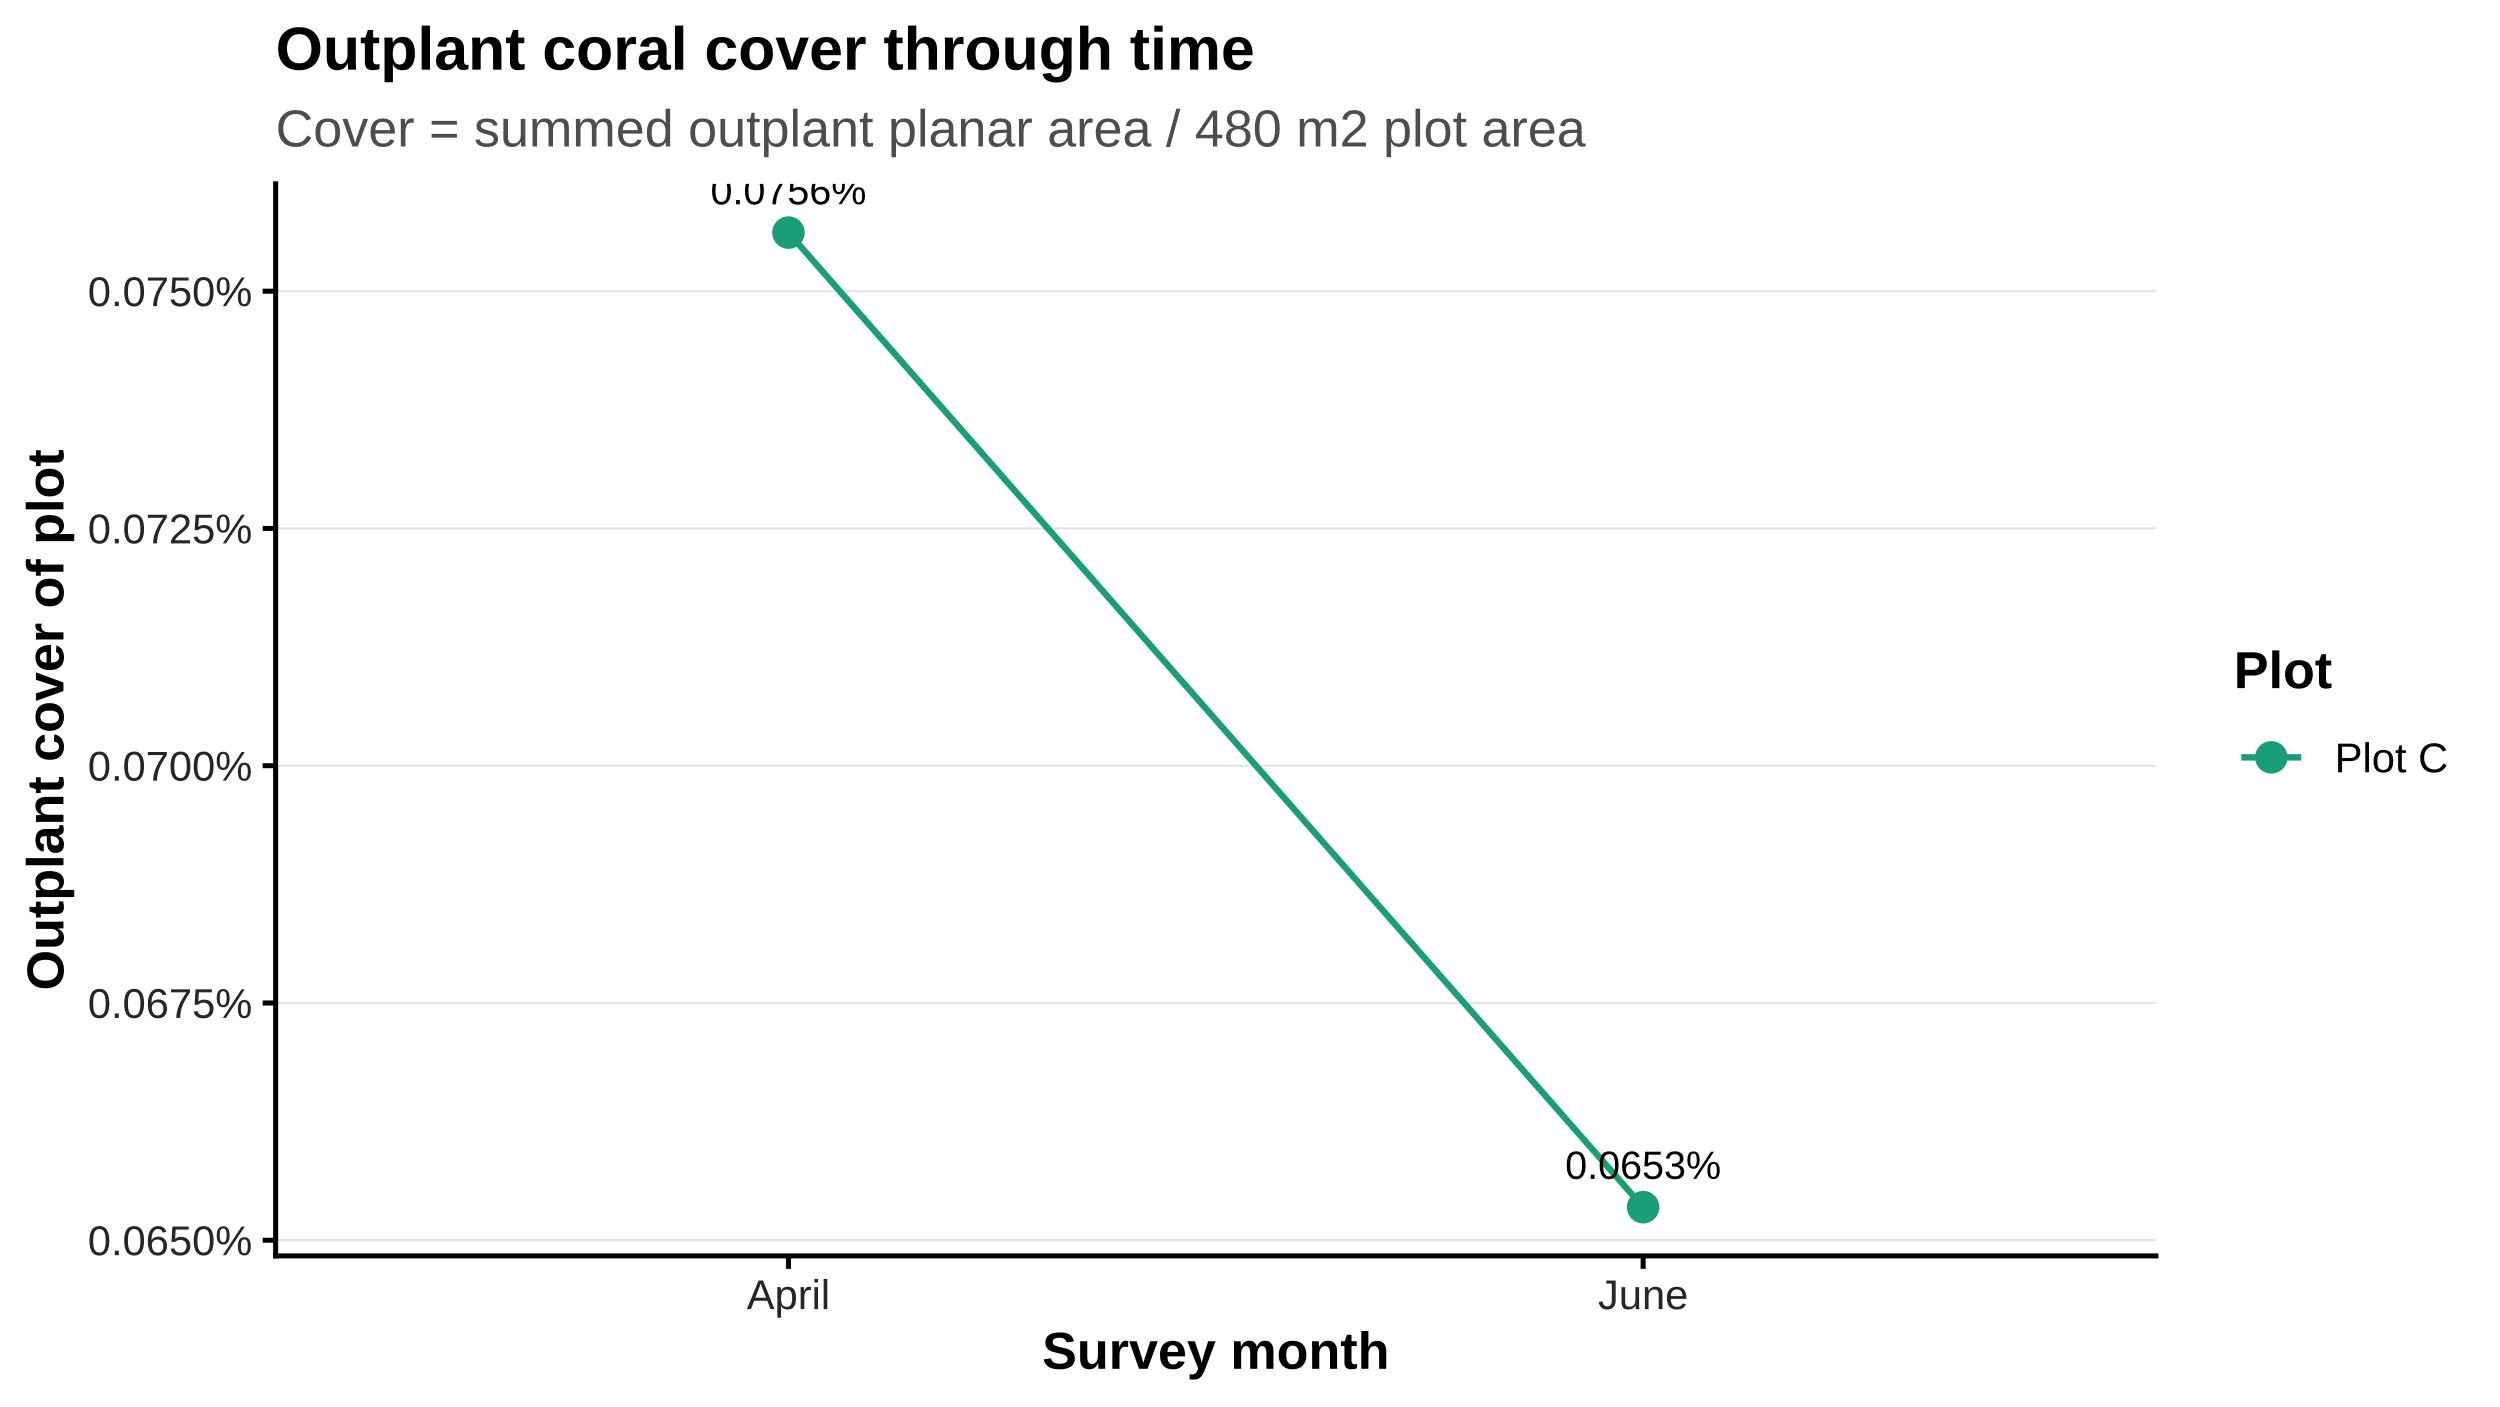
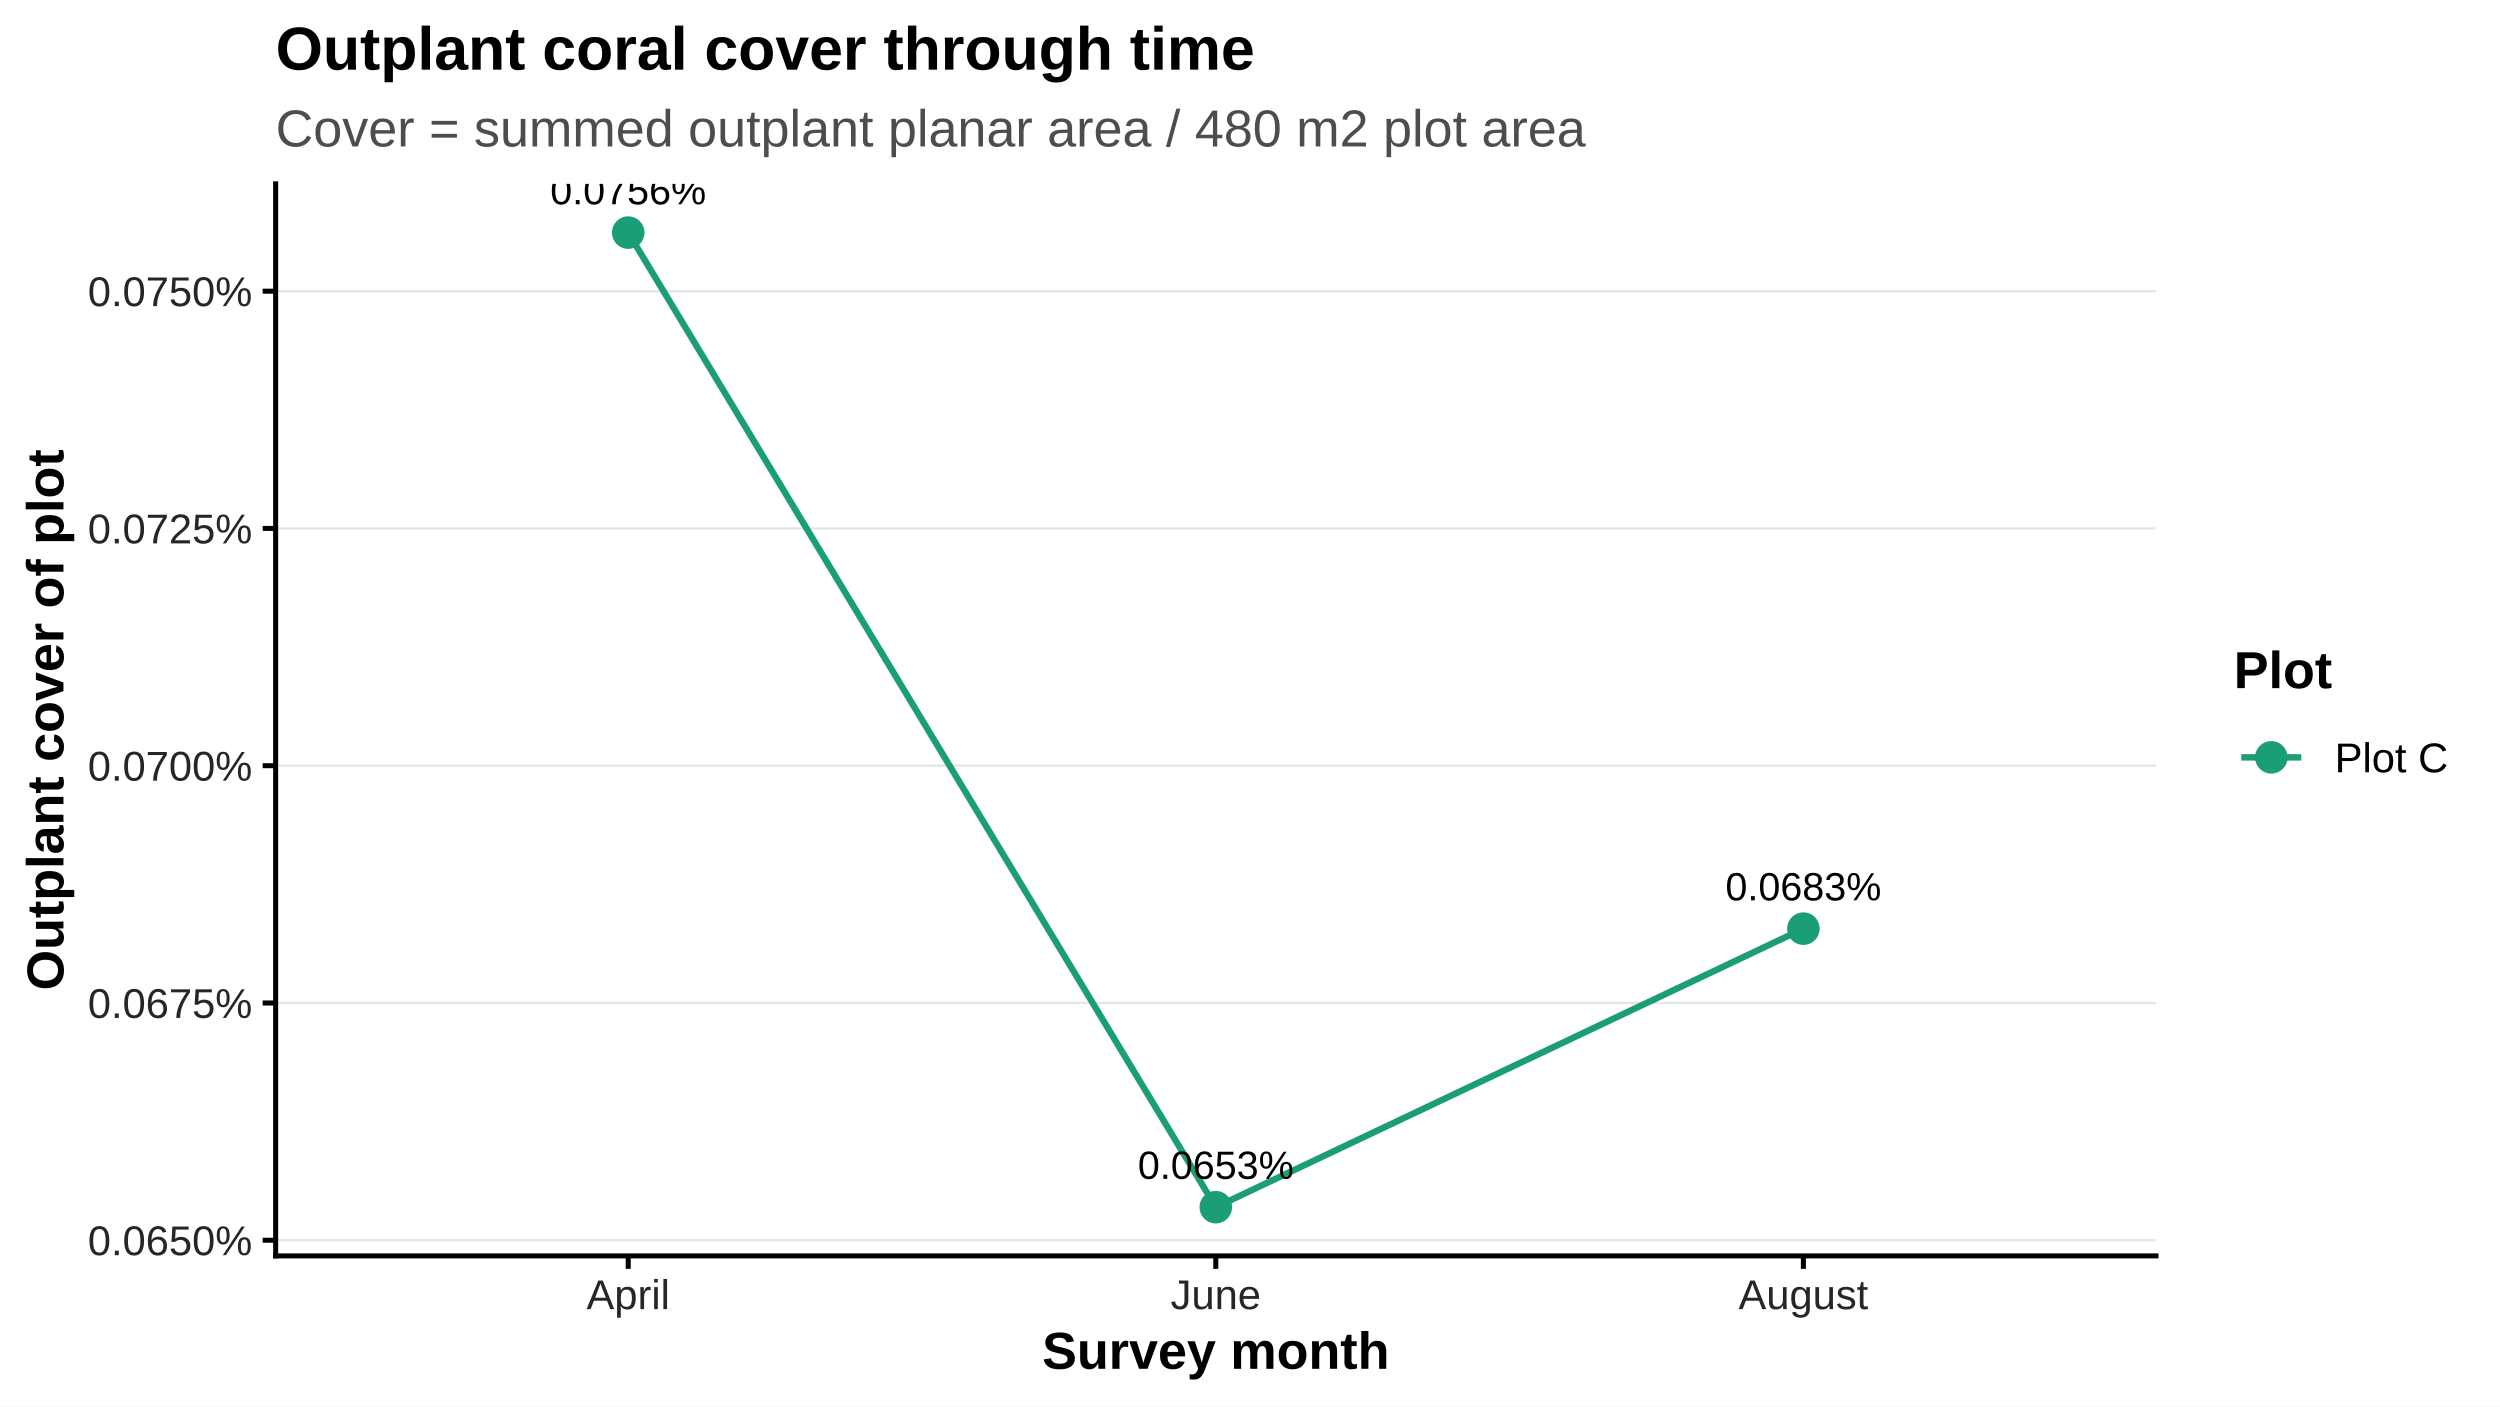
<svg xmlns="http://www.w3.org/2000/svg" class="svglite" width="576.00pt" height="324.00pt" viewBox="0 0 576.00 324.00">
  <defs>
    <style type="text/css">
    .svglite line, .svglite polyline, .svglite polygon, .svglite path, .svglite rect, .svglite circle {
      fill: none;
      stroke: #000000;
      stroke-linecap: round;
      stroke-linejoin: round;
      stroke-miterlimit: 10.00;
    }
    .svglite text {
      white-space: pre;
    }
  </style>
  </defs>
  <rect width="100%" height="100%" style="stroke: none; fill: #FFFFFF;" />
  <defs>
    <clipPath id="cpMC4wMHw1NzYuMDB8MC4wMHwzMjQuMDA=">
      <rect x="0.00" y="0.00" width="576.00" height="324.00" />
    </clipPath>
  </defs>
  <g clip-path="url(#cpMC4wMHw1NzYuMDB8MC4wMHwzMjQuMDA=)">
    <rect x="0.00" y="0.00" width="576.00" height="324.00" style="stroke-width: 1.16; stroke: #FFFFFF; fill: #FFFFFF;" />
  </g>
  <defs>
    <clipPath id="cpNjMuNTF8NDk2LjczfDQyLjM2fDI4OS4zNg==">
      <rect x="63.51" y="42.36" width="433.23" height="246.99" />
    </clipPath>
  </defs>
  <g clip-path="url(#cpNjMuNTF8NDk2LjczfDQyLjM2fDI4OS4zNg==)">
    <rect x="63.51" y="42.36" width="433.23" height="246.99" style="stroke-width: 1.16; stroke: none; fill: #FFFFFF;" />
    <polyline points="63.51,285.75 496.73,285.75 " style="stroke-width: 0.53; stroke: #E5E5E5; stroke-linecap: butt;" />
    <polyline points="63.51,231.09 496.73,231.09 " style="stroke-width: 0.53; stroke: #E5E5E5; stroke-linecap: butt;" />
    <polyline points="63.51,176.42 496.73,176.42 " style="stroke-width: 0.53; stroke: #E5E5E5; stroke-linecap: butt;" />
    <polyline points="63.51,121.75 496.73,121.75 " style="stroke-width: 0.53; stroke: #E5E5E5; stroke-linecap: butt;" />
    <polyline points="63.51,67.09 496.73,67.09 " style="stroke-width: 0.53; stroke: #E5E5E5; stroke-linecap: butt;" />
-     <polyline points="181.66,53.59 378.58,278.13 " style="stroke-width: 1.49; stroke: #1B9E77; stroke-linecap: butt;" />
-     <circle cx="181.66" cy="53.59" r="3.37" style="stroke-width: 0.77; stroke: #1B9E77; fill: #1B9E77;" />
-     <circle cx="378.58" cy="278.13" r="3.37" style="stroke-width: 0.77; stroke: #1B9E77; fill: #1B9E77;" />
-     <text x="181.66" y="47.07" text-anchor="middle" style="font-size: 9.10px; font-family: &quot;Arial&quot;;" textLength="35.88px" lengthAdjust="spacingAndGlyphs">0.0756%</text>
-     <text x="378.58" y="271.61" text-anchor="middle" style="font-size: 9.10px; font-family: &quot;Arial&quot;;" textLength="35.88px" lengthAdjust="spacingAndGlyphs">0.0653%</text>
+     <polyline points="144.74,53.59 280.12,278.13 415.50,213.96 " style="stroke-width: 1.49; stroke: #1B9E77; stroke-linecap: butt;" />
+     <circle cx="144.74" cy="53.59" r="3.37" style="stroke-width: 0.77; stroke: #1B9E77; fill: #1B9E77;" />
+     <circle cx="280.12" cy="278.13" r="3.37" style="stroke-width: 0.77; stroke: #1B9E77; fill: #1B9E77;" />
+     <circle cx="415.50" cy="213.96" r="3.37" style="stroke-width: 0.77; stroke: #1B9E77; fill: #1B9E77;" />
+     <text x="144.74" y="47.07" text-anchor="middle" style="font-size: 9.10px; font-family: &quot;Arial&quot;;" textLength="35.88px" lengthAdjust="spacingAndGlyphs">0.0756%</text>
+     <text x="280.12" y="271.61" text-anchor="middle" style="font-size: 9.10px; font-family: &quot;Arial&quot;;" textLength="35.88px" lengthAdjust="spacingAndGlyphs">0.0653%</text>
+     <text x="415.50" y="207.44" text-anchor="middle" style="font-size: 9.10px; font-family: &quot;Arial&quot;;" textLength="35.88px" lengthAdjust="spacingAndGlyphs">0.0683%</text>
  </g>
  <g clip-path="url(#cpMC4wMHw1NzYuMDB8MC4wMHwzMjQuMDA=)">
    <polyline points="63.51,289.36 63.51,42.36 " style="stroke-width: 1.16; stroke-linecap: square;" />
    <text x="58.13" y="289.19" text-anchor="end" style="font-size: 9.60px;fill: #262626; font-family: &quot;Arial&quot;;" textLength="37.87px" lengthAdjust="spacingAndGlyphs">0.0650%</text>
    <text x="58.13" y="234.53" text-anchor="end" style="font-size: 9.60px;fill: #262626; font-family: &quot;Arial&quot;;" textLength="37.87px" lengthAdjust="spacingAndGlyphs">0.0675%</text>
    <text x="58.13" y="179.86" text-anchor="end" style="font-size: 9.60px;fill: #262626; font-family: &quot;Arial&quot;;" textLength="37.87px" lengthAdjust="spacingAndGlyphs">0.0700%</text>
    <text x="58.13" y="125.19" text-anchor="end" style="font-size: 9.60px;fill: #262626; font-family: &quot;Arial&quot;;" textLength="37.87px" lengthAdjust="spacingAndGlyphs">0.0725%</text>
    <text x="58.13" y="70.53" text-anchor="end" style="font-size: 9.60px;fill: #262626; font-family: &quot;Arial&quot;;" textLength="37.87px" lengthAdjust="spacingAndGlyphs">0.0750%</text>
    <polyline points="60.52,285.75 63.51,285.75 " style="stroke-width: 1.16; stroke-linecap: butt;" />
    <polyline points="60.52,231.09 63.51,231.09 " style="stroke-width: 1.16; stroke-linecap: butt;" />
    <polyline points="60.52,176.42 63.51,176.42 " style="stroke-width: 1.16; stroke-linecap: butt;" />
    <polyline points="60.52,121.75 63.51,121.75 " style="stroke-width: 1.16; stroke-linecap: butt;" />
    <polyline points="60.52,67.09 63.51,67.09 " style="stroke-width: 1.16; stroke-linecap: butt;" />
    <polyline points="63.51,289.36 496.73,289.36 " style="stroke-width: 1.16; stroke-linecap: square;" />
-     <polyline points="181.66,292.35 181.66,289.36 " style="stroke-width: 1.16; stroke-linecap: butt;" />
-     <polyline points="378.58,292.35 378.58,289.36 " style="stroke-width: 1.16; stroke-linecap: butt;" />
-     <text x="181.66" y="301.62" text-anchor="middle" style="font-size: 9.60px;fill: #262626; font-family: &quot;Arial&quot;;" textLength="19.20px" lengthAdjust="spacingAndGlyphs">April</text>
-     <text x="378.58" y="301.62" text-anchor="middle" style="font-size: 9.60px;fill: #262626; font-family: &quot;Arial&quot;;" textLength="20.80px" lengthAdjust="spacingAndGlyphs">June</text>
+     <polyline points="144.74,292.35 144.74,289.36 " style="stroke-width: 1.16; stroke-linecap: butt;" />
+     <polyline points="280.12,292.35 280.12,289.36 " style="stroke-width: 1.16; stroke-linecap: butt;" />
+     <polyline points="415.50,292.35 415.50,289.36 " style="stroke-width: 1.16; stroke-linecap: butt;" />
+     <text x="144.74" y="301.62" text-anchor="middle" style="font-size: 9.60px;fill: #262626; font-family: &quot;Arial&quot;;" textLength="19.20px" lengthAdjust="spacingAndGlyphs">April</text>
+     <text x="280.12" y="301.62" text-anchor="middle" style="font-size: 9.60px;fill: #262626; font-family: &quot;Arial&quot;;" textLength="20.80px" lengthAdjust="spacingAndGlyphs">June</text>
+     <text x="415.50" y="301.62" text-anchor="middle" style="font-size: 9.60px;fill: #262626; font-family: &quot;Arial&quot;;" textLength="29.87px" lengthAdjust="spacingAndGlyphs">August</text>
    <text x="280.12" y="315.37" text-anchor="middle" style="font-size: 12.00px; font-weight: bold; font-family: &quot;Arial&quot;;" textLength="80.02px" lengthAdjust="spacingAndGlyphs">Survey month</text>
    <text transform="translate(14.62,165.86) rotate(-90)" text-anchor="middle" style="font-size: 12.00px; font-weight: bold; font-family: &quot;Arial&quot;;" textLength="124.67px" lengthAdjust="spacingAndGlyphs">Outplant cover of plot</text>
    <rect x="508.69" y="142.61" width="61.33" height="46.50" style="stroke-width: 1.16; stroke: none; fill: #FFFFFF;" />
    <text x="514.67" y="158.55" style="font-size: 12.00px; font-weight: bold; font-family: &quot;Arial&quot;;" textLength="22.67px" lengthAdjust="spacingAndGlyphs">Plot</text>
    <rect x="514.67" y="165.85" width="17.28" height="17.28" style="stroke-width: 1.16; stroke: none; fill: #FFFFFF;" />
    <line x1="516.39" y1="174.49" x2="530.22" y2="174.49" style="stroke-width: 1.49; stroke: #1B9E77; stroke-linecap: butt;" />
    <circle cx="523.31" cy="174.49" r="3.37" style="stroke-width: 0.77; stroke: #1B9E77; fill: #1B9E77;" />
    <text x="537.92" y="177.93" style="font-size: 9.60px; font-family: &quot;Arial&quot;;" textLength="26.12px" lengthAdjust="spacingAndGlyphs">Plot C</text>
    <text x="63.51" y="33.74" style="font-size: 12.00px;fill: #4D4D4D; font-family: &quot;Arial&quot;;" textLength="301.83px" lengthAdjust="spacingAndGlyphs">Cover = summed outplant planar area / 480 m2 plot area</text>
    <text x="63.51" y="16.05" style="font-size: 14.00px; font-weight: bold; font-family: &quot;Arial&quot;;" textLength="225.48px" lengthAdjust="spacingAndGlyphs">Outplant coral cover through time</text>
  </g>
</svg>
